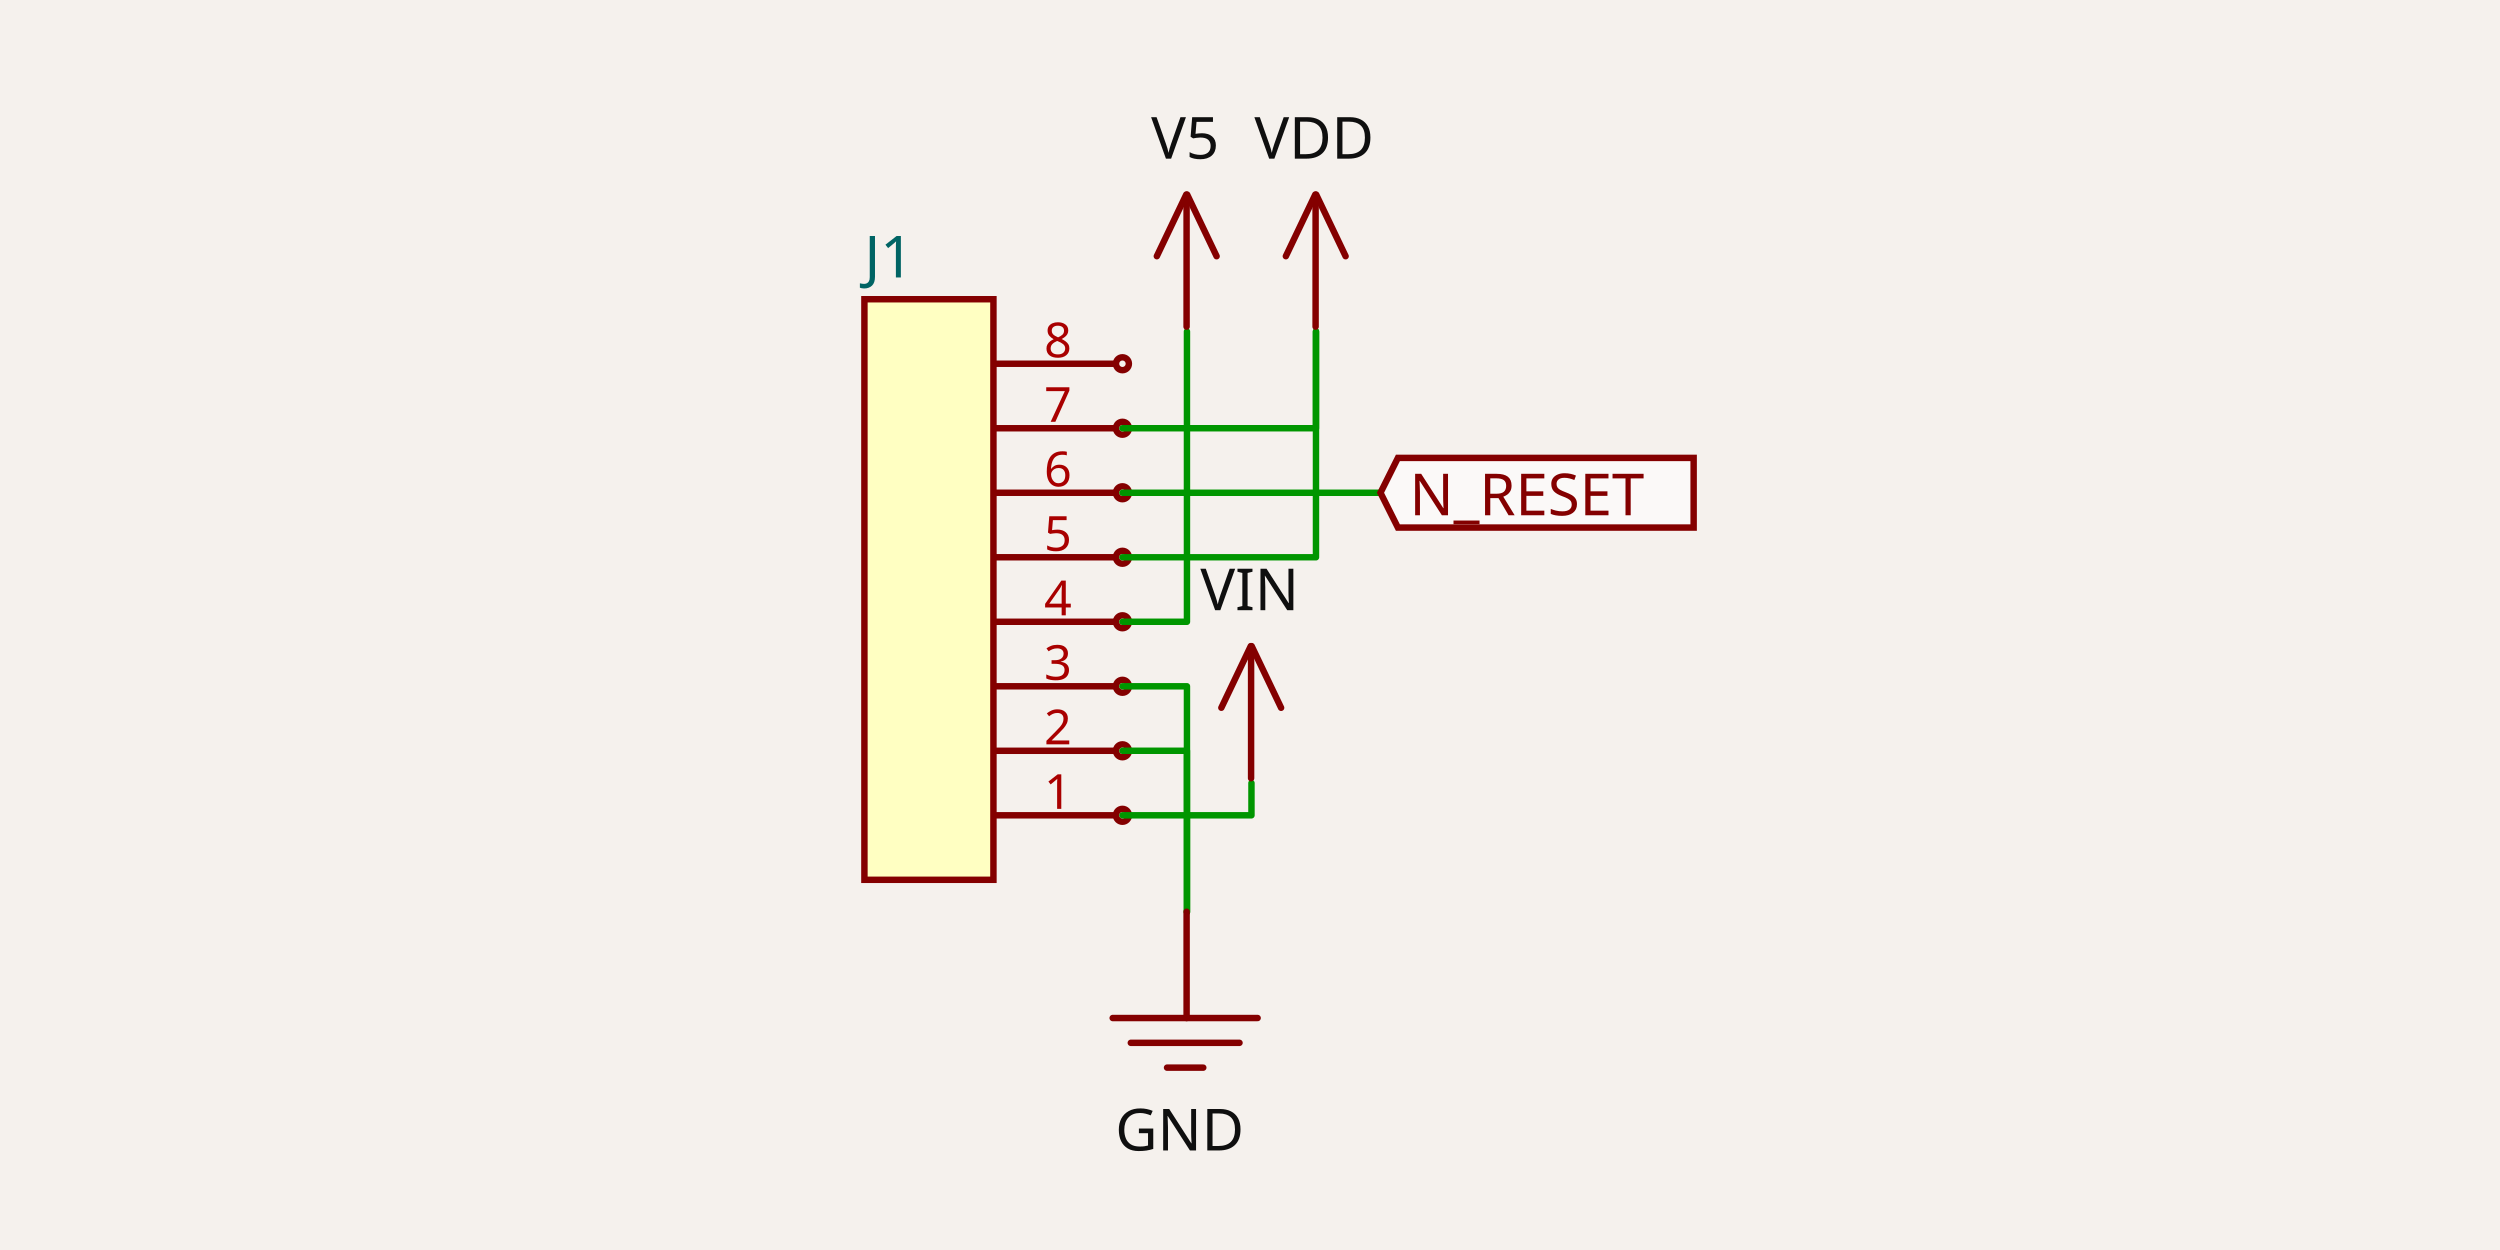
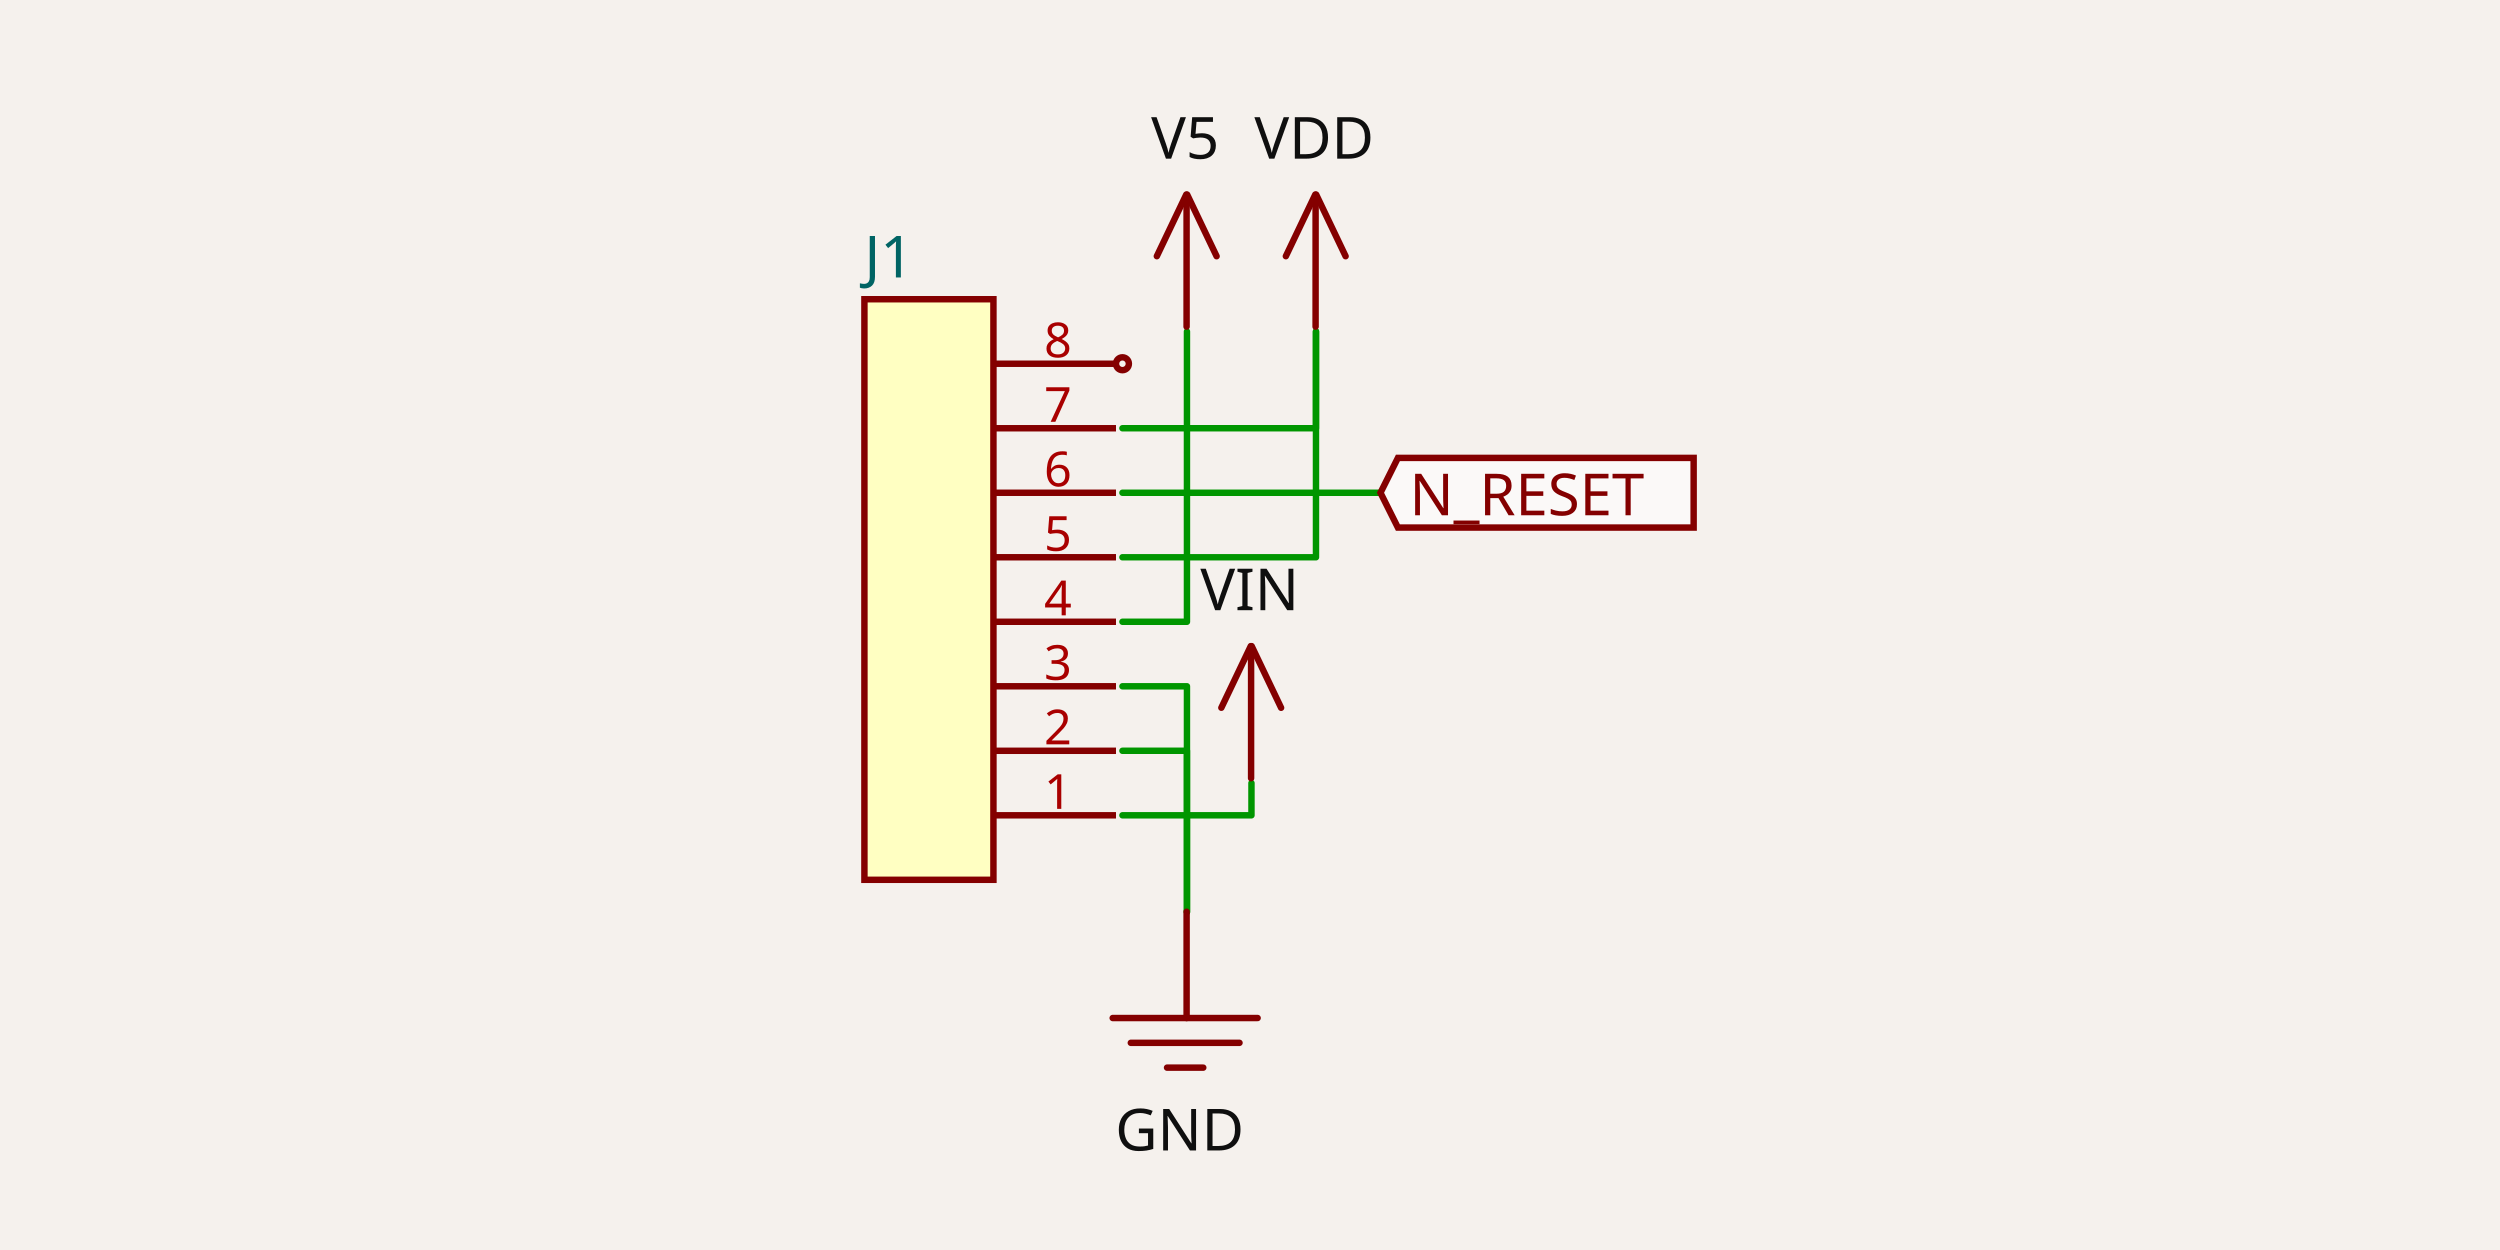
- <svg xmlns="http://www.w3.org/2000/svg" width="1200" height="600" style="background-color: rgb(245, 241, 237)" data-real-to-screen-transform="matrix(154.8200646804,0,0,-154.8200646804,445.8817862795,-491.1305305168)">
+ <svg xmlns="http://www.w3.org/2000/svg" width="1200" height="600" style="background-color: rgb(245, 241, 237)" data-real-to-screen-transform="matrix(154.8200646804,0,0,-154.8200646804,445.8817862795,-491.1305305168)" data-software-used-string="@tscircuit/core@0.0.532">
  <style>
              .boundary { fill: rgb(245, 241, 237); }
              .schematic-boundary { fill: none; stroke: #fff; }
              .component { fill: none; stroke: rgb(132, 0, 0); }
              .chip { fill: rgb(255, 255, 194); stroke: rgb(132, 0, 0); }
              .component-pin { fill: none; stroke: rgb(132, 0, 0); }
              .trace:hover {
                filter: invert(1);
              }
              .trace:hover .trace-crossing-outline {
                opacity: 0;
              }
              .trace:hover .trace-junction {
                filter: invert(1);
              }
              .text { font-family: sans-serif; fill: rgb(0, 150, 0); }
              .pin-number { fill: rgb(169, 0, 0); }
              .port-label { fill: rgb(0, 100, 100); }
              .component-name { fill: rgb(0, 100, 100); }
            </style>
  <rect class="boundary" x="0" y="0" width="1200" height="600" />
  <g data-circuit-json-type="schematic_component" data-schematic-component-id="schematic_component_0">
    <rect class="component chip" x="414.918" y="143.632" width="61.928" height="278.676" stroke-width="3.096px" fill="rgb(255, 255, 194)" stroke="rgb(132, 0, 0)" />
    <rect class="component-overlay" x="414.918" y="143.632" width="61.928" height="278.676" fill="transparent" />
    <text x="414.918" y="442.434" fill="#006464" text-anchor="start" dominant-baseline="middle" font-family="sans-serif" font-size="27.868px" transform="rotate(0, 414.9178, 442.4345)" />
    <text x="414.918" y="123.505" fill="#006464" text-anchor="start" dominant-baseline="middle" font-family="sans-serif" font-size="27.868px" transform="rotate(0, 414.9178, 123.5051)">J1</text>
    <line class="component-pin" x1="535.677" y1="391.344" x2="476.846" y2="391.344" stroke-width="3.096px" />
-     <circle class="component-pin" cx="538.774" cy="391.344" r="3.096" stroke-width="3.096px" />
    <text class="pin-number" x="507.81" y="388.247" style="font-family: sans-serif;" fill="rgb(169, 0, 0)" text-anchor="middle" dominant-baseline="auto" font-size="23.223px" transform="">1</text>
    <line class="component-pin" x1="535.677" y1="360.38" x2="476.846" y2="360.38" stroke-width="3.096px" />
-     <circle class="component-pin" cx="538.774" cy="360.38" r="3.096" stroke-width="3.096px" />
    <text class="pin-number" x="507.81" y="357.283" style="font-family: sans-serif;" fill="rgb(169, 0, 0)" text-anchor="middle" dominant-baseline="auto" font-size="23.223px" transform="">2</text>
    <line class="component-pin" x1="535.677" y1="329.416" x2="476.846" y2="329.416" stroke-width="3.096px" />
-     <circle class="component-pin" cx="538.774" cy="329.416" r="3.096" stroke-width="3.096px" />
    <text class="pin-number" x="507.81" y="326.319" style="font-family: sans-serif;" fill="rgb(169, 0, 0)" text-anchor="middle" dominant-baseline="auto" font-size="23.223px" transform="">3</text>
    <line class="component-pin" x1="535.677" y1="298.452" x2="476.846" y2="298.452" stroke-width="3.096px" />
-     <circle class="component-pin" cx="538.774" cy="298.452" r="3.096" stroke-width="3.096px" />
    <text class="pin-number" x="507.81" y="295.355" style="font-family: sans-serif;" fill="rgb(169, 0, 0)" text-anchor="middle" dominant-baseline="auto" font-size="23.223px" transform="">4</text>
    <line class="component-pin" x1="535.677" y1="267.488" x2="476.846" y2="267.488" stroke-width="3.096px" />
-     <circle class="component-pin" cx="538.774" cy="267.488" r="3.096" stroke-width="3.096px" />
    <text class="pin-number" x="507.81" y="264.391" style="font-family: sans-serif;" fill="rgb(169, 0, 0)" text-anchor="middle" dominant-baseline="auto" font-size="23.223px" transform="">5</text>
    <line class="component-pin" x1="535.677" y1="236.524" x2="476.846" y2="236.524" stroke-width="3.096px" />
-     <circle class="component-pin" cx="538.774" cy="236.524" r="3.096" stroke-width="3.096px" />
    <text class="pin-number" x="507.81" y="233.427" style="font-family: sans-serif;" fill="rgb(169, 0, 0)" text-anchor="middle" dominant-baseline="auto" font-size="23.223px" transform="">6</text>
    <line class="component-pin" x1="535.677" y1="205.56" x2="476.846" y2="205.56" stroke-width="3.096px" />
-     <circle class="component-pin" cx="538.774" cy="205.56" r="3.096" stroke-width="3.096px" />
    <text class="pin-number" x="507.81" y="202.463" style="font-family: sans-serif;" fill="rgb(169, 0, 0)" text-anchor="middle" dominant-baseline="auto" font-size="23.223px" transform="">7</text>
    <line class="component-pin" x1="535.677" y1="174.596" x2="476.846" y2="174.596" stroke-width="3.096px" />
    <circle class="component-pin" cx="538.774" cy="174.596" r="3.096" stroke-width="3.096px" />
    <text class="pin-number" x="507.81" y="171.499" style="font-family: sans-serif;" fill="rgb(169, 0, 0)" text-anchor="middle" dominant-baseline="auto" font-size="23.223px" transform="">8</text>
  </g>
  <g class="trace" data-circuit-json-type="schematic_trace" data-schematic-trace-id="schematic_trace_0">
    <path d="M 538.774 391.344 L 600.702 391.344 L 600.702 375.862" class="trace-invisible-hover-outline" stroke="rgb(0, 150, 0)" fill="none" stroke-width="24.771px" stroke-linecap="round" opacity="0" stroke-linejoin="round" />
    <path d="M 538.774 391.344 L 600.702 391.344 L 600.702 375.862" stroke="rgb(0, 150, 0)" fill="none" stroke-width="3.096px" stroke-linecap="round" stroke-linejoin="round" />
  </g>
  <g class="trace" data-circuit-json-type="schematic_trace" data-schematic-trace-id="schematic_trace_1">
    <path d="M 538.774 360.38 L 569.738 360.38 L 569.738 437.79" class="trace-invisible-hover-outline" stroke="rgb(0, 150, 0)" fill="none" stroke-width="24.771px" stroke-linecap="round" opacity="0" stroke-linejoin="round" />
    <path d="M 538.774 360.38 L 569.738 360.38 L 569.738 437.79" stroke="rgb(0, 150, 0)" fill="none" stroke-width="3.096px" stroke-linecap="round" stroke-linejoin="round" />
  </g>
  <g class="trace" data-circuit-json-type="schematic_trace" data-schematic-trace-id="schematic_trace_2">
    <path d="M 538.774 329.416 L 569.738 329.416 L 569.738 437.79" class="trace-invisible-hover-outline" stroke="rgb(0, 150, 0)" fill="none" stroke-width="24.771px" stroke-linecap="round" opacity="0" stroke-linejoin="round" />
    <path d="M 538.774 329.416 L 569.738 329.416 L 569.738 437.79" stroke="rgb(0, 150, 0)" fill="none" stroke-width="3.096px" stroke-linecap="round" stroke-linejoin="round" />
  </g>
  <g class="trace" data-circuit-json-type="schematic_trace" data-schematic-trace-id="schematic_trace_3">
    <path d="M 538.774 298.452 L 569.738 298.452 L 569.738 159.114" class="trace-invisible-hover-outline" stroke="rgb(0, 150, 0)" fill="none" stroke-width="24.771px" stroke-linecap="round" opacity="0" stroke-linejoin="round" />
    <path d="M 538.774 298.452 L 569.738 298.452 L 569.738 159.114" stroke="rgb(0, 150, 0)" fill="none" stroke-width="3.096px" stroke-linecap="round" stroke-linejoin="round" />
  </g>
  <g class="trace" data-circuit-json-type="schematic_trace" data-schematic-trace-id="schematic_trace_4">
    <path d="M 538.774 267.488 L 631.666 267.488 L 631.666 159.114" class="trace-invisible-hover-outline" stroke="rgb(0, 150, 0)" fill="none" stroke-width="24.771px" stroke-linecap="round" opacity="0" stroke-linejoin="round" />
    <path d="M 538.774 267.488 L 631.666 267.488 L 631.666 159.114" stroke="rgb(0, 150, 0)" fill="none" stroke-width="3.096px" stroke-linecap="round" stroke-linejoin="round" />
  </g>
  <g class="trace" data-circuit-json-type="schematic_trace" data-schematic-trace-id="schematic_trace_5">
    <path d="M 538.774 205.56 L 631.666 205.56 L 631.666 159.114" class="trace-invisible-hover-outline" stroke="rgb(0, 150, 0)" fill="none" stroke-width="24.771px" stroke-linecap="round" opacity="0" stroke-linejoin="round" />
    <path d="M 538.774 205.56 L 631.666 205.56 L 631.666 159.114" stroke="rgb(0, 150, 0)" fill="none" stroke-width="3.096px" stroke-linecap="round" stroke-linejoin="round" />
  </g>
  <g class="trace" data-circuit-json-type="schematic_trace" data-schematic-trace-id="schematic_trace_6">
    <path d="M 538.774 236.524 L 662.63 236.524" class="trace-invisible-hover-outline" stroke="rgb(0, 150, 0)" fill="none" stroke-width="24.771px" stroke-linecap="round" opacity="0" stroke-linejoin="round" />
    <path d="M 538.774 236.524 L 662.63 236.524" stroke="rgb(0, 150, 0)" fill="none" stroke-width="3.096px" stroke-linecap="round" stroke-linejoin="round" />
  </g>
  <rect class="component-overlay" x="586.244" y="310.139" width="28.685" height="63.408" fill="transparent" />
  <path d="M 600.36 310.139 L 586.244 339.721" stroke="rgb(132, 0, 0)" fill="none" stroke-width="3.096px" stroke-linecap="round" />
  <path d="M 600.813 310.155 L 614.929 339.736" stroke="rgb(132, 0, 0)" fill="none" stroke-width="3.096px" stroke-linecap="round" />
  <path d="M 600.523 310.92 L 600.523 373.548" stroke="rgb(132, 0, 0)" fill="none" stroke-width="3.096px" stroke-linecap="round" />
  <text x="599.831" y="301.067" fill="rgb(15, 15, 15)" font-family="sans-serif" text-anchor="middle" dominant-baseline="ideographic" font-size="27.868px">VIN</text>
  <rect class="component-overlay" x="534.092" y="437.622" width="69.564" height="74.845" fill="transparent" />
  <path d="M 569.57 437.622 L 569.57 488.656" stroke="rgb(132, 0, 0)" fill="none" stroke-width="3.096px" stroke-linecap="round" />
  <path d="M 534.092 488.651 L 603.656 488.651" stroke="rgb(132, 0, 0)" fill="none" stroke-width="3.096px" stroke-linecap="round" />
  <path d="M 542.788 500.559 L 594.961 500.559" stroke="rgb(132, 0, 0)" fill="none" stroke-width="3.096px" stroke-linecap="round" />
  <path d="M 560.179 512.467 L 577.57 512.467" stroke="rgb(132, 0, 0)" fill="none" stroke-width="3.096px" stroke-linecap="round" />
  <text x="566.236" y="530.601" fill="rgb(15, 15, 15)" font-family="sans-serif" text-anchor="middle" dominant-baseline="hanging" font-size="27.868px">GND</text>
  <rect class="component-overlay" x="555.28" y="93.391" width="28.685" height="63.408" fill="transparent" />
  <path d="M 569.396 93.391 L 555.28 122.973" stroke="rgb(132, 0, 0)" fill="none" stroke-width="3.096px" stroke-linecap="round" />
  <path d="M 569.849 93.407 L 583.965 122.988" stroke="rgb(132, 0, 0)" fill="none" stroke-width="3.096px" stroke-linecap="round" />
  <path d="M 569.559 94.172 L 569.559 156.8" stroke="rgb(132, 0, 0)" fill="none" stroke-width="3.096px" stroke-linecap="round" />
  <text x="568.867" y="84.319" fill="rgb(15, 15, 15)" font-family="sans-serif" text-anchor="middle" dominant-baseline="ideographic" font-size="27.868px">V5</text>
  <rect class="component-overlay" x="617.208" y="93.391" width="28.685" height="63.408" fill="transparent" />
  <path d="M 631.324 93.391 L 617.208 122.973" stroke="rgb(132, 0, 0)" fill="none" stroke-width="3.096px" stroke-linecap="round" />
  <path d="M 631.777 93.407 L 645.893 122.988" stroke="rgb(132, 0, 0)" fill="none" stroke-width="3.096px" stroke-linecap="round" />
  <path d="M 631.487 94.172 L 631.487 156.8" stroke="rgb(132, 0, 0)" fill="none" stroke-width="3.096px" stroke-linecap="round" />
  <text x="630.795" y="84.319" fill="rgb(15, 15, 15)" font-family="sans-serif" text-anchor="middle" dominant-baseline="ideographic" font-size="27.868px">VDD</text>
  <path class="net-label" d="     M 662.63,236.524     L 670.99,219.803     L 812.95,219.803     L 812.95,253.244     L 670.99,253.244     Z   " fill="rgba(255, 255, 255, 0.6)" stroke="rgb(132, 0, 0)" stroke-width="3.096px" />
  <text class="net-label-text" x="676.564" y="236.524" fill="rgb(132, 0, 0)" text-anchor="start" dominant-baseline="central" font-family="sans-serif" font-variant-numeric="tabular-nums" font-size="27.868px" transform="">N_RESET</text>
</svg>
